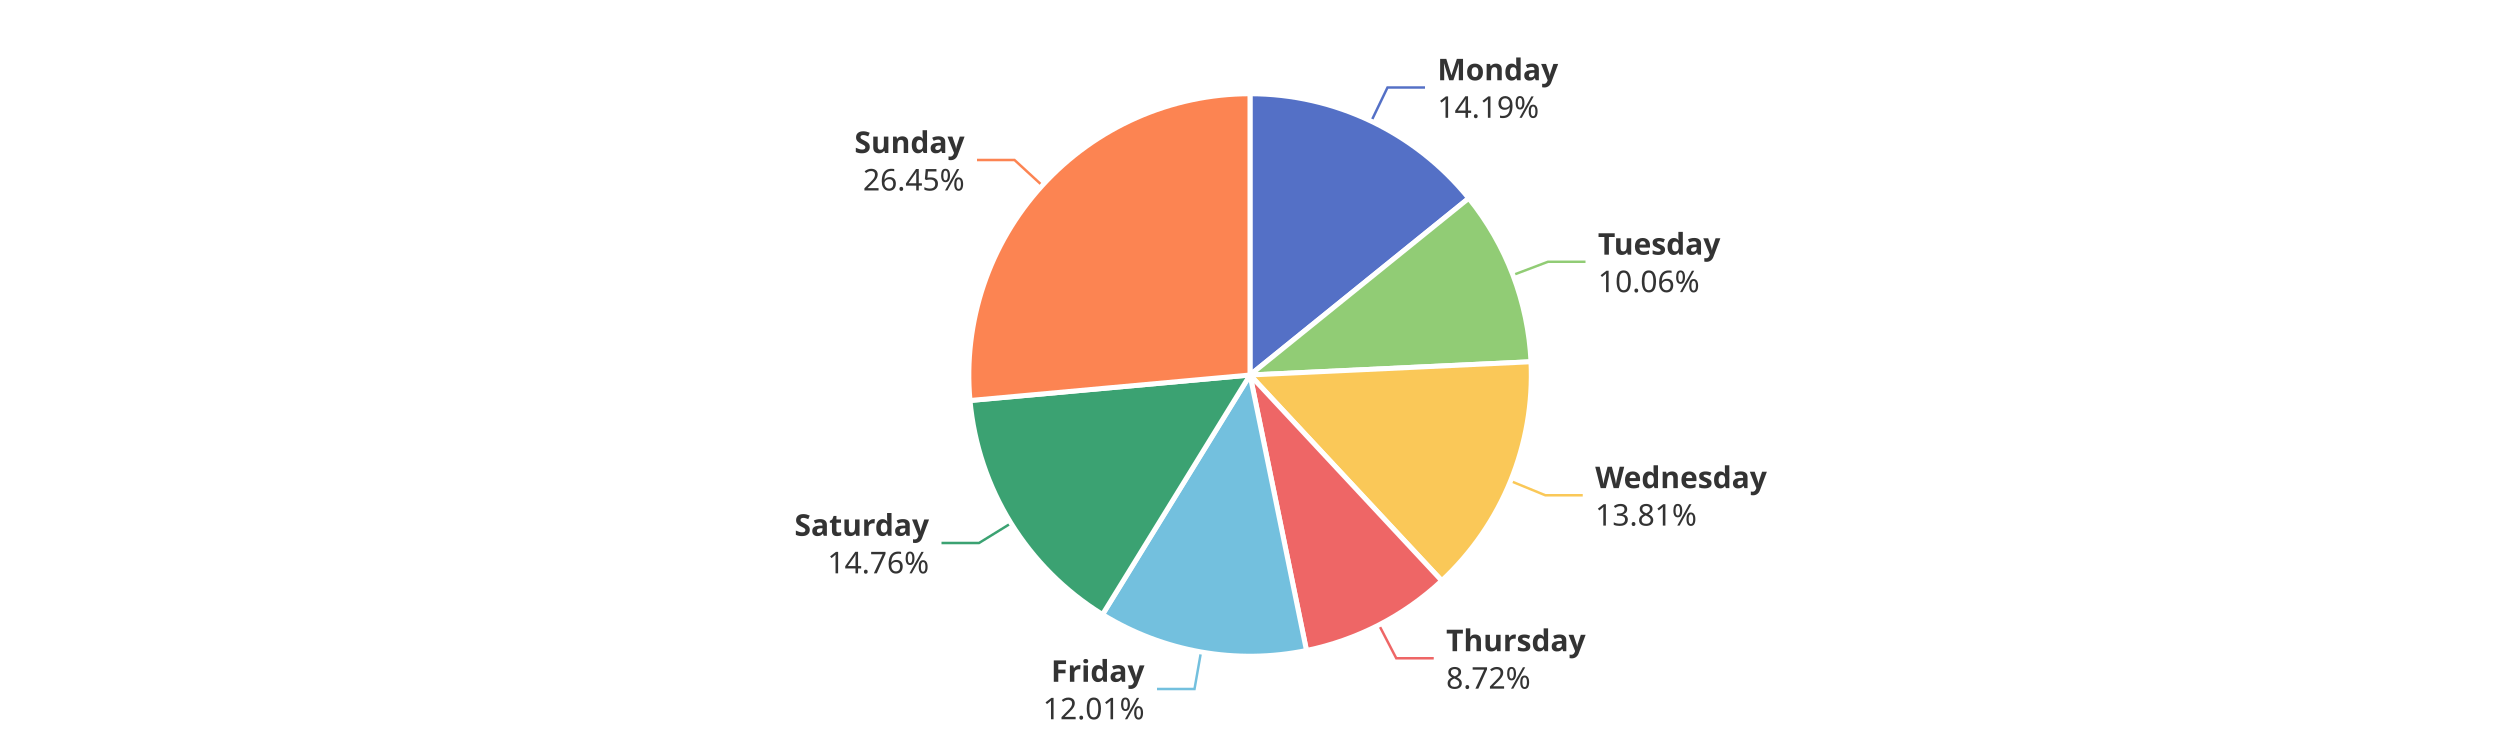
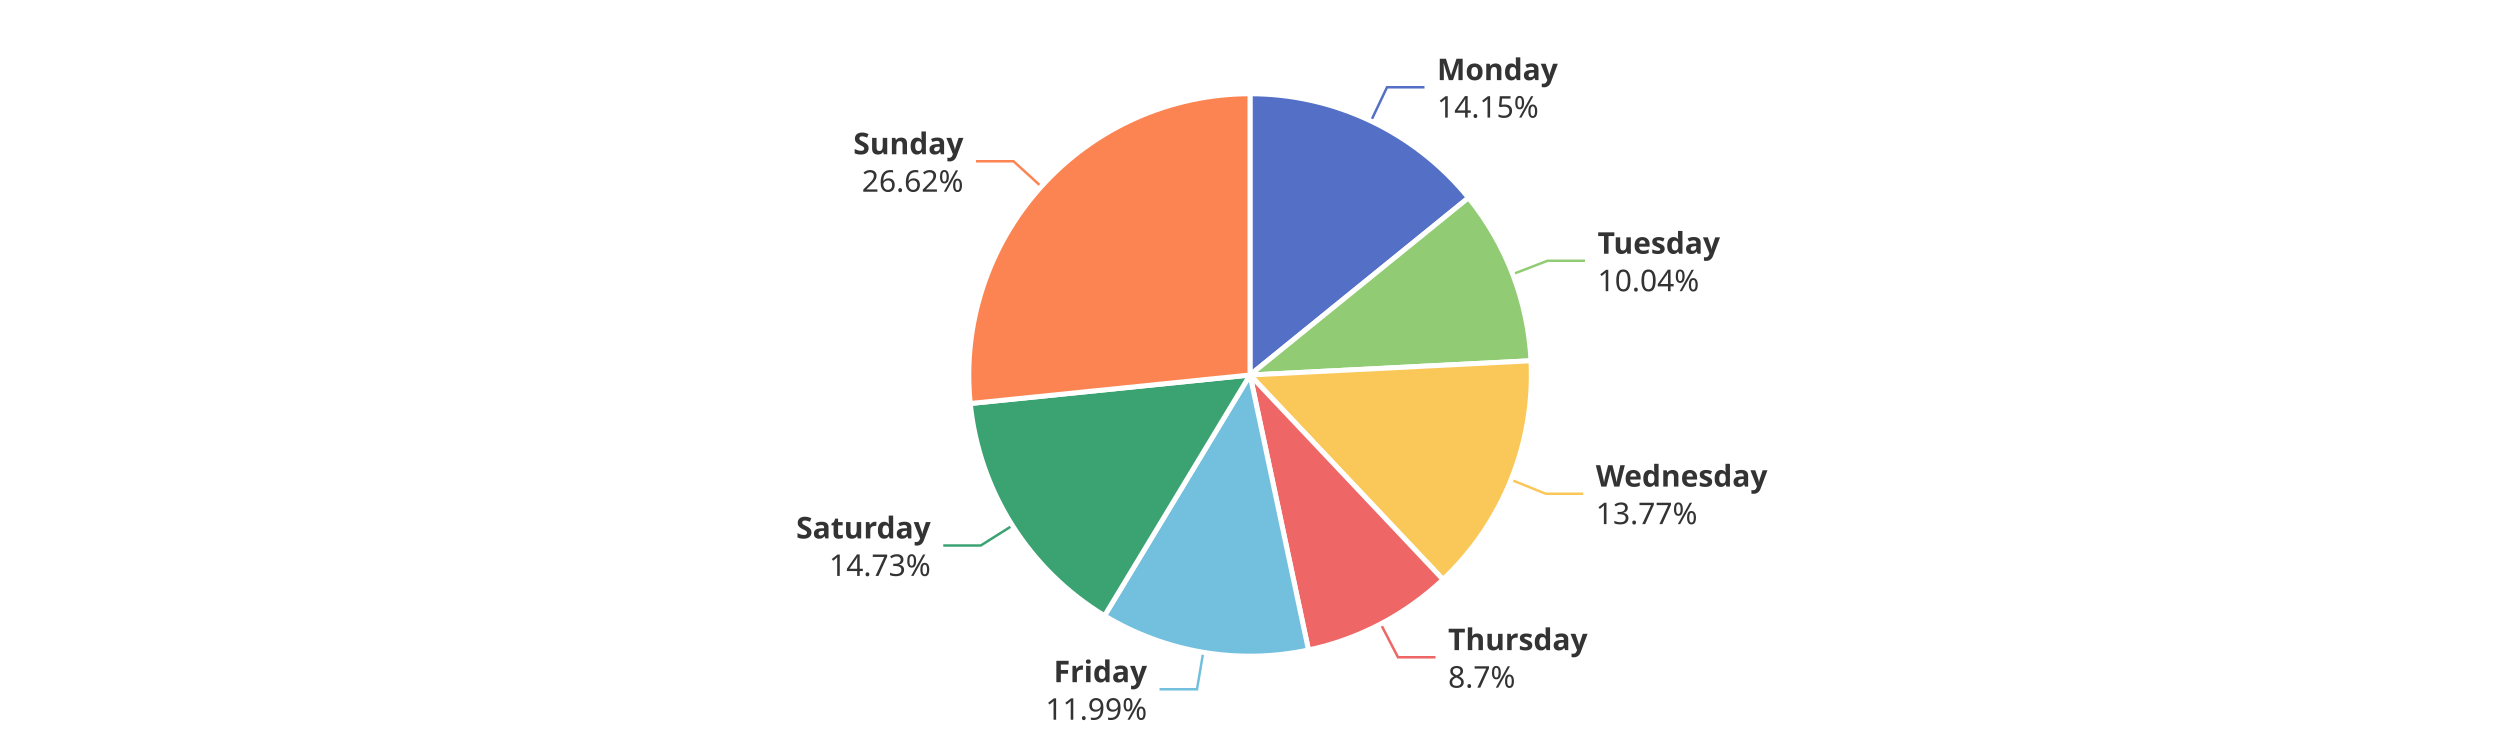
<svg xmlns="http://www.w3.org/2000/svg" width="1000" height="300" version="1.1" baseProfile="full" viewBox="0 0 1000 300">
  <rect width="1000" height="300" x="0" y="0" id="0" fill="#ffffff" />
-   <polyline points="548.5 48.5 555 35 570 35" fill="none" stroke="#5470c6" />
-   <polyline points="605.2 110 619.2 104.7 634.2 104.7" fill="none" stroke="#91cc75" />
-   <polyline points="604.2 192.4 618.1 198.1 633.1 198.1" fill="none" stroke="#fac858" />
-   <polyline points="551.6 250 558.5 263.3 573.5 263.3" fill="none" stroke="#ee6666" />
-   <polyline points="480.4 260.8 477.8 275.6 462.8 275.6" fill="none" stroke="#73c0de" />
-   <polyline points="404.4 209.3 391.6 217.2 376.6 217.2" fill="none" stroke="#3ba272" />
-   <polyline points="416.9 74.2 405.8 64 390.8 64" fill="none" stroke="#fc8452" />
-   <path d="M500 37.5A112.5 112.5 0 0 1 587.5 79.3L500 150Z" fill="#5470c6" stroke="#fff" stroke-width="2" stroke-linejoin="round" />
-   <path d="M587.5 79.3A112.5 112.5 0 0 1 612.4 144.7L500 150Z" fill="#91cc75" stroke="#fff" stroke-width="2" stroke-linejoin="round" />
-   <path d="M612.4 144.7A112.5 112.5 0 0 1 576.7 232.3L500 150Z" fill="#fac858" stroke="#fff" stroke-width="2" stroke-linejoin="round" />
-   <path d="M576.7 232.3A112.5 112.5 0 0 1 522.6 260.2L500 150Z" fill="#ee6666" stroke="#fff" stroke-width="2" stroke-linejoin="round" />
-   <path d="M522.6 260.2A112.5 112.5 0 0 1 441 245.8L500 150Z" fill="#73c0de" stroke="#fff" stroke-width="2" stroke-linejoin="round" />
-   <path d="M441 245.8A112.5 112.5 0 0 1 388 160.2L500 150Z" fill="#3ba272" stroke="#fff" stroke-width="2" stroke-linejoin="round" />
-   <path d="M388 160.2A112.5 112.5 0 0 1 500 37.5L500 150Z" fill="#fc8452" stroke="#fff" stroke-width="2" stroke-linejoin="round" />
-   <path d="M0 -15l42.8 0l0 30l-42.8 0Z" transform="translate(574.9745 34.9606)" fill="none" />
-   <text dominant-baseline="central" text-anchor="start" style="font-size:12px;font-family:sans-serif;font-weight:bold;" y="-7.5" transform="translate(574.9745 34.9606)" fill="#333" stroke="rgb(255,255,255)" stroke-width="2" paint-order="stroke" stroke-miterlimit="2">Monday</text>
-   <text dominant-baseline="central" text-anchor="start" style="font-size:12px;font-family:sans-serif;" y="7.5" transform="translate(574.9745 34.9606)" fill="#333" stroke="rgb(255,255,255)" stroke-width="2" paint-order="stroke" stroke-miterlimit="2">14.19%</text>
-   <path d="M0 -15l46.2 0l0 30l-46.2 0Z" transform="translate(639.184 104.7072)" fill="none" />
-   <text dominant-baseline="central" text-anchor="start" style="font-size:12px;font-family:sans-serif;font-weight:bold;" y="-7.5" transform="translate(639.184 104.7072)" fill="#333" stroke="rgb(255,255,255)" stroke-width="2" paint-order="stroke" stroke-miterlimit="2">Tuesday</text>
-   <text dominant-baseline="central" text-anchor="start" style="font-size:12px;font-family:sans-serif;" y="7.5" transform="translate(639.184 104.7072)" fill="#333" stroke="rgb(255,255,255)" stroke-width="2" paint-order="stroke" stroke-miterlimit="2">10.06%</text>
-   <path d="M0 -15l63.6 0l0 30l-63.6 0Z" transform="translate(638.0838 198.0882)" fill="none" />
-   <text dominant-baseline="central" text-anchor="start" style="font-size:12px;font-family:sans-serif;font-weight:bold;" y="-7.5" transform="translate(638.0838 198.0882)" fill="#333" stroke="rgb(255,255,255)" stroke-width="2" paint-order="stroke" stroke-miterlimit="2">Wednesday</text>
-   <text dominant-baseline="central" text-anchor="start" style="font-size:12px;font-family:sans-serif;" y="7.5" transform="translate(638.0838 198.0882)" fill="#333" stroke="rgb(255,255,255)" stroke-width="2" paint-order="stroke" stroke-miterlimit="2">13.81%</text>
-   <path d="M0 -15l50.2 0l0 30l-50.2 0Z" transform="translate(578.4541 263.3109)" fill="none" />
-   <text dominant-baseline="central" text-anchor="start" style="font-size:12px;font-family:sans-serif;font-weight:bold;" y="-7.5" transform="translate(578.4541 263.3109)" fill="#333" stroke="rgb(255,255,255)" stroke-width="2" paint-order="stroke" stroke-miterlimit="2">Thursday</text>
-   <text dominant-baseline="central" text-anchor="start" style="font-size:12px;font-family:sans-serif;" y="7.5" transform="translate(578.4541 263.3109)" fill="#333" stroke="rgb(255,255,255)" stroke-width="2" paint-order="stroke" stroke-miterlimit="2">8.72%</text>
-   <path d="M-40.9 -15l40.9 0l0 30l-40.9 0Z" transform="translate(457.8029 275.5529)" fill="none" />
-   <text dominant-baseline="central" text-anchor="end" style="font-size:12px;font-family:sans-serif;font-weight:bold;" y="-7.5" transform="translate(457.8029 275.5529)" fill="#333" stroke="rgb(255,255,255)" stroke-width="2" paint-order="stroke" stroke-miterlimit="2">Friday</text>
-   <text dominant-baseline="central" text-anchor="end" style="font-size:12px;font-family:sans-serif;" y="7.5" transform="translate(457.8029 275.5529)" fill="#333" stroke="rgb(255,255,255)" stroke-width="2" paint-order="stroke" stroke-miterlimit="2">12.01%</text>
-   <path d="M-48.2 -15l48.2 0l0 30l-48.2 0Z" transform="translate(371.6246 217.1642)" fill="none" />
-   <text dominant-baseline="central" text-anchor="end" style="font-size:12px;font-family:sans-serif;font-weight:bold;" y="-7.5" transform="translate(371.6246 217.1642)" fill="#333" stroke="rgb(255,255,255)" stroke-width="2" paint-order="stroke" stroke-miterlimit="2">Saturday</text>
-   <text dominant-baseline="central" text-anchor="end" style="font-size:12px;font-family:sans-serif;" y="7.5" transform="translate(371.6246 217.1642)" fill="#333" stroke="rgb(255,255,255)" stroke-width="2" paint-order="stroke" stroke-miterlimit="2">14.76%</text>
-   <path d="M-40.9 -15l40.9 0l0 30l-40.9 0Z" transform="translate(385.8319 64.0429)" fill="none" />
-   <text dominant-baseline="central" text-anchor="end" style="font-size:12px;font-family:sans-serif;font-weight:bold;" y="-7.5" transform="translate(385.8319 64.0429)" fill="#333" stroke="rgb(255,255,255)" stroke-width="2" paint-order="stroke" stroke-miterlimit="2">Sunday</text>
-   <text dominant-baseline="central" text-anchor="end" style="font-size:12px;font-family:sans-serif;" y="7.5" transform="translate(385.8319 64.0429)" fill="#333" stroke="rgb(255,255,255)" stroke-width="2" paint-order="stroke" stroke-miterlimit="2">26.45%</text>
+   <polyline points="548.4 48.4 554.8 34.9 569.8 34.9" fill="none" stroke="#5470c6" />
+   <polyline points="605 109.7 619 104.3 634 104.3" fill="none" stroke="#91cc75" />
+   <polyline points="604.4 191.9 618.3 197.5 633.3 197.5" fill="none" stroke="#fac858" />
+   <polyline points="552.3 249.6 559.2 262.9 574.2 262.9" fill="none" stroke="#ee6666" />
+   <polyline points="481.3 260.9 478.8 275.7 463.8 275.7" fill="none" stroke="#73c0de" />
+   <polyline points="405 210.2 392.3 218.2 377.3 218.2" fill="none" stroke="#3ba272" />
+   <polyline points="416.5 74.6 405.4 64.5 390.4 64.5" fill="none" stroke="#fc8452" />
+   <path d="M500 37.5A112.5 112.5 0 0 1 587.4 79.1L500 150Z" fill="#5470c6" stroke="#fff" stroke-width="2" stroke-linejoin="round" />
+   <path d="M587.4 79.1A112.5 112.5 0 0 1 612.4 144.3L500 150Z" fill="#91cc75" stroke="#fff" stroke-width="2" stroke-linejoin="round" />
+   <path d="M612.4 144.3A112.5 112.5 0 0 1 577.2 231.8L500 150Z" fill="#fac858" stroke="#fff" stroke-width="2" stroke-linejoin="round" />
+   <path d="M577.2 231.8A112.5 112.5 0 0 1 523.4 260L500 150Z" fill="#ee6666" stroke="#fff" stroke-width="2" stroke-linejoin="round" />
+   <path d="M523.4 260A112.5 112.5 0 0 1 441.8 246.3L500 150Z" fill="#73c0de" stroke="#fff" stroke-width="2" stroke-linejoin="round" />
+   <path d="M441.8 246.3A112.5 112.5 0 0 1 388.1 161.4L500 150Z" fill="#3ba272" stroke="#fff" stroke-width="2" stroke-linejoin="round" />
+   <path d="M388.1 161.4A112.5 112.5 0 0 1 500 37.5L500 150Z" fill="#fc8452" stroke="#fff" stroke-width="2" stroke-linejoin="round" />
+   <path d="M0 -15l42.8 0l0 30l-42.8 0Z" transform="translate(574.8299 34.8917)" fill="none" />
+   <text dominant-baseline="central" text-anchor="start" style="font-size:12px;font-family:sans-serif;font-weight:bold;" y="-7.5" transform="translate(574.8299 34.8917)" fill="#333" stroke="rgb(255,255,255)" stroke-width="2" paint-order="stroke" stroke-miterlimit="2">Monday</text>
+   <text dominant-baseline="central" text-anchor="start" style="font-size:12px;font-family:sans-serif;" y="7.5" transform="translate(574.8299 34.8917)" fill="#333" stroke="rgb(255,255,255)" stroke-width="2" paint-order="stroke" stroke-miterlimit="2">14.15%</text>
+   <path d="M0 -15l46.2 0l0 30l-46.2 0Z" transform="translate(639.0411 104.333)" fill="none" />
+   <text dominant-baseline="central" text-anchor="start" style="font-size:12px;font-family:sans-serif;font-weight:bold;" y="-7.5" transform="translate(639.0411 104.333)" fill="#333" stroke="rgb(255,255,255)" stroke-width="2" paint-order="stroke" stroke-miterlimit="2">Tuesday</text>
+   <text dominant-baseline="central" text-anchor="start" style="font-size:12px;font-family:sans-serif;" y="7.5" transform="translate(639.0411 104.333)" fill="#333" stroke="rgb(255,255,255)" stroke-width="2" paint-order="stroke" stroke-miterlimit="2">10.04%</text>
+   <path d="M0 -15l63.6 0l0 30l-63.6 0Z" transform="translate(638.324 197.494)" fill="none" />
+   <text dominant-baseline="central" text-anchor="start" style="font-size:12px;font-family:sans-serif;font-weight:bold;" y="-7.5" transform="translate(638.324 197.494)" fill="#333" stroke="rgb(255,255,255)" stroke-width="2" paint-order="stroke" stroke-miterlimit="2">Wednesday</text>
+   <text dominant-baseline="central" text-anchor="start" style="font-size:12px;font-family:sans-serif;" y="7.5" transform="translate(638.324 197.494)" fill="#333" stroke="rgb(255,255,255)" stroke-width="2" paint-order="stroke" stroke-miterlimit="2">13.77%</text>
+   <path d="M0 -15l50.2 0l0 30l-50.2 0Z" transform="translate(579.2358 262.9042)" fill="none" />
+   <text dominant-baseline="central" text-anchor="start" style="font-size:12px;font-family:sans-serif;font-weight:bold;" y="-7.5" transform="translate(579.2358 262.9042)" fill="#333" stroke="rgb(255,255,255)" stroke-width="2" paint-order="stroke" stroke-miterlimit="2">Thursday</text>
+   <text dominant-baseline="central" text-anchor="start" style="font-size:12px;font-family:sans-serif;" y="7.5" transform="translate(579.2358 262.9042)" fill="#333" stroke="rgb(255,255,255)" stroke-width="2" paint-order="stroke" stroke-miterlimit="2">8.7%</text>
+   <path d="M-40.9 -15l40.9 0l0 30l-40.9 0Z" transform="translate(458.8291 275.73)" fill="none" />
+   <text dominant-baseline="central" text-anchor="end" style="font-size:12px;font-family:sans-serif;font-weight:bold;" y="-7.5" transform="translate(458.8291 275.73)" fill="#333" stroke="rgb(255,255,255)" stroke-width="2" paint-order="stroke" stroke-miterlimit="2">Friday</text>
+   <text dominant-baseline="central" text-anchor="end" style="font-size:12px;font-family:sans-serif;" y="7.5" transform="translate(458.8291 275.73)" fill="#333" stroke="rgb(255,255,255)" stroke-width="2" paint-order="stroke" stroke-miterlimit="2">11.99%</text>
+   <path d="M-48.2 -15l48.2 0l0 30l-48.2 0Z" transform="translate(372.2838 218.2164)" fill="none" />
+   <text dominant-baseline="central" text-anchor="end" style="font-size:12px;font-family:sans-serif;font-weight:bold;" y="-7.5" transform="translate(372.2838 218.2164)" fill="#333" stroke="rgb(255,255,255)" stroke-width="2" paint-order="stroke" stroke-miterlimit="2">Saturday</text>
+   <text dominant-baseline="central" text-anchor="end" style="font-size:12px;font-family:sans-serif;" y="7.5" transform="translate(372.2838 218.2164)" fill="#333" stroke="rgb(255,255,255)" stroke-width="2" paint-order="stroke" stroke-miterlimit="2">14.73%</text>
+   <path d="M-40.9 -15l40.9 0l0 30l-40.9 0Z" transform="translate(385.3742 64.547)" fill="none" />
+   <text dominant-baseline="central" text-anchor="end" style="font-size:12px;font-family:sans-serif;font-weight:bold;" y="-7.5" transform="translate(385.3742 64.547)" fill="#333" stroke="rgb(255,255,255)" stroke-width="2" paint-order="stroke" stroke-miterlimit="2">Sunday</text>
+   <text dominant-baseline="central" text-anchor="end" style="font-size:12px;font-family:sans-serif;" y="7.5" transform="translate(385.3742 64.547)" fill="#333" stroke="rgb(255,255,255)" stroke-width="2" paint-order="stroke" stroke-miterlimit="2">26.62%</text>
</svg>
